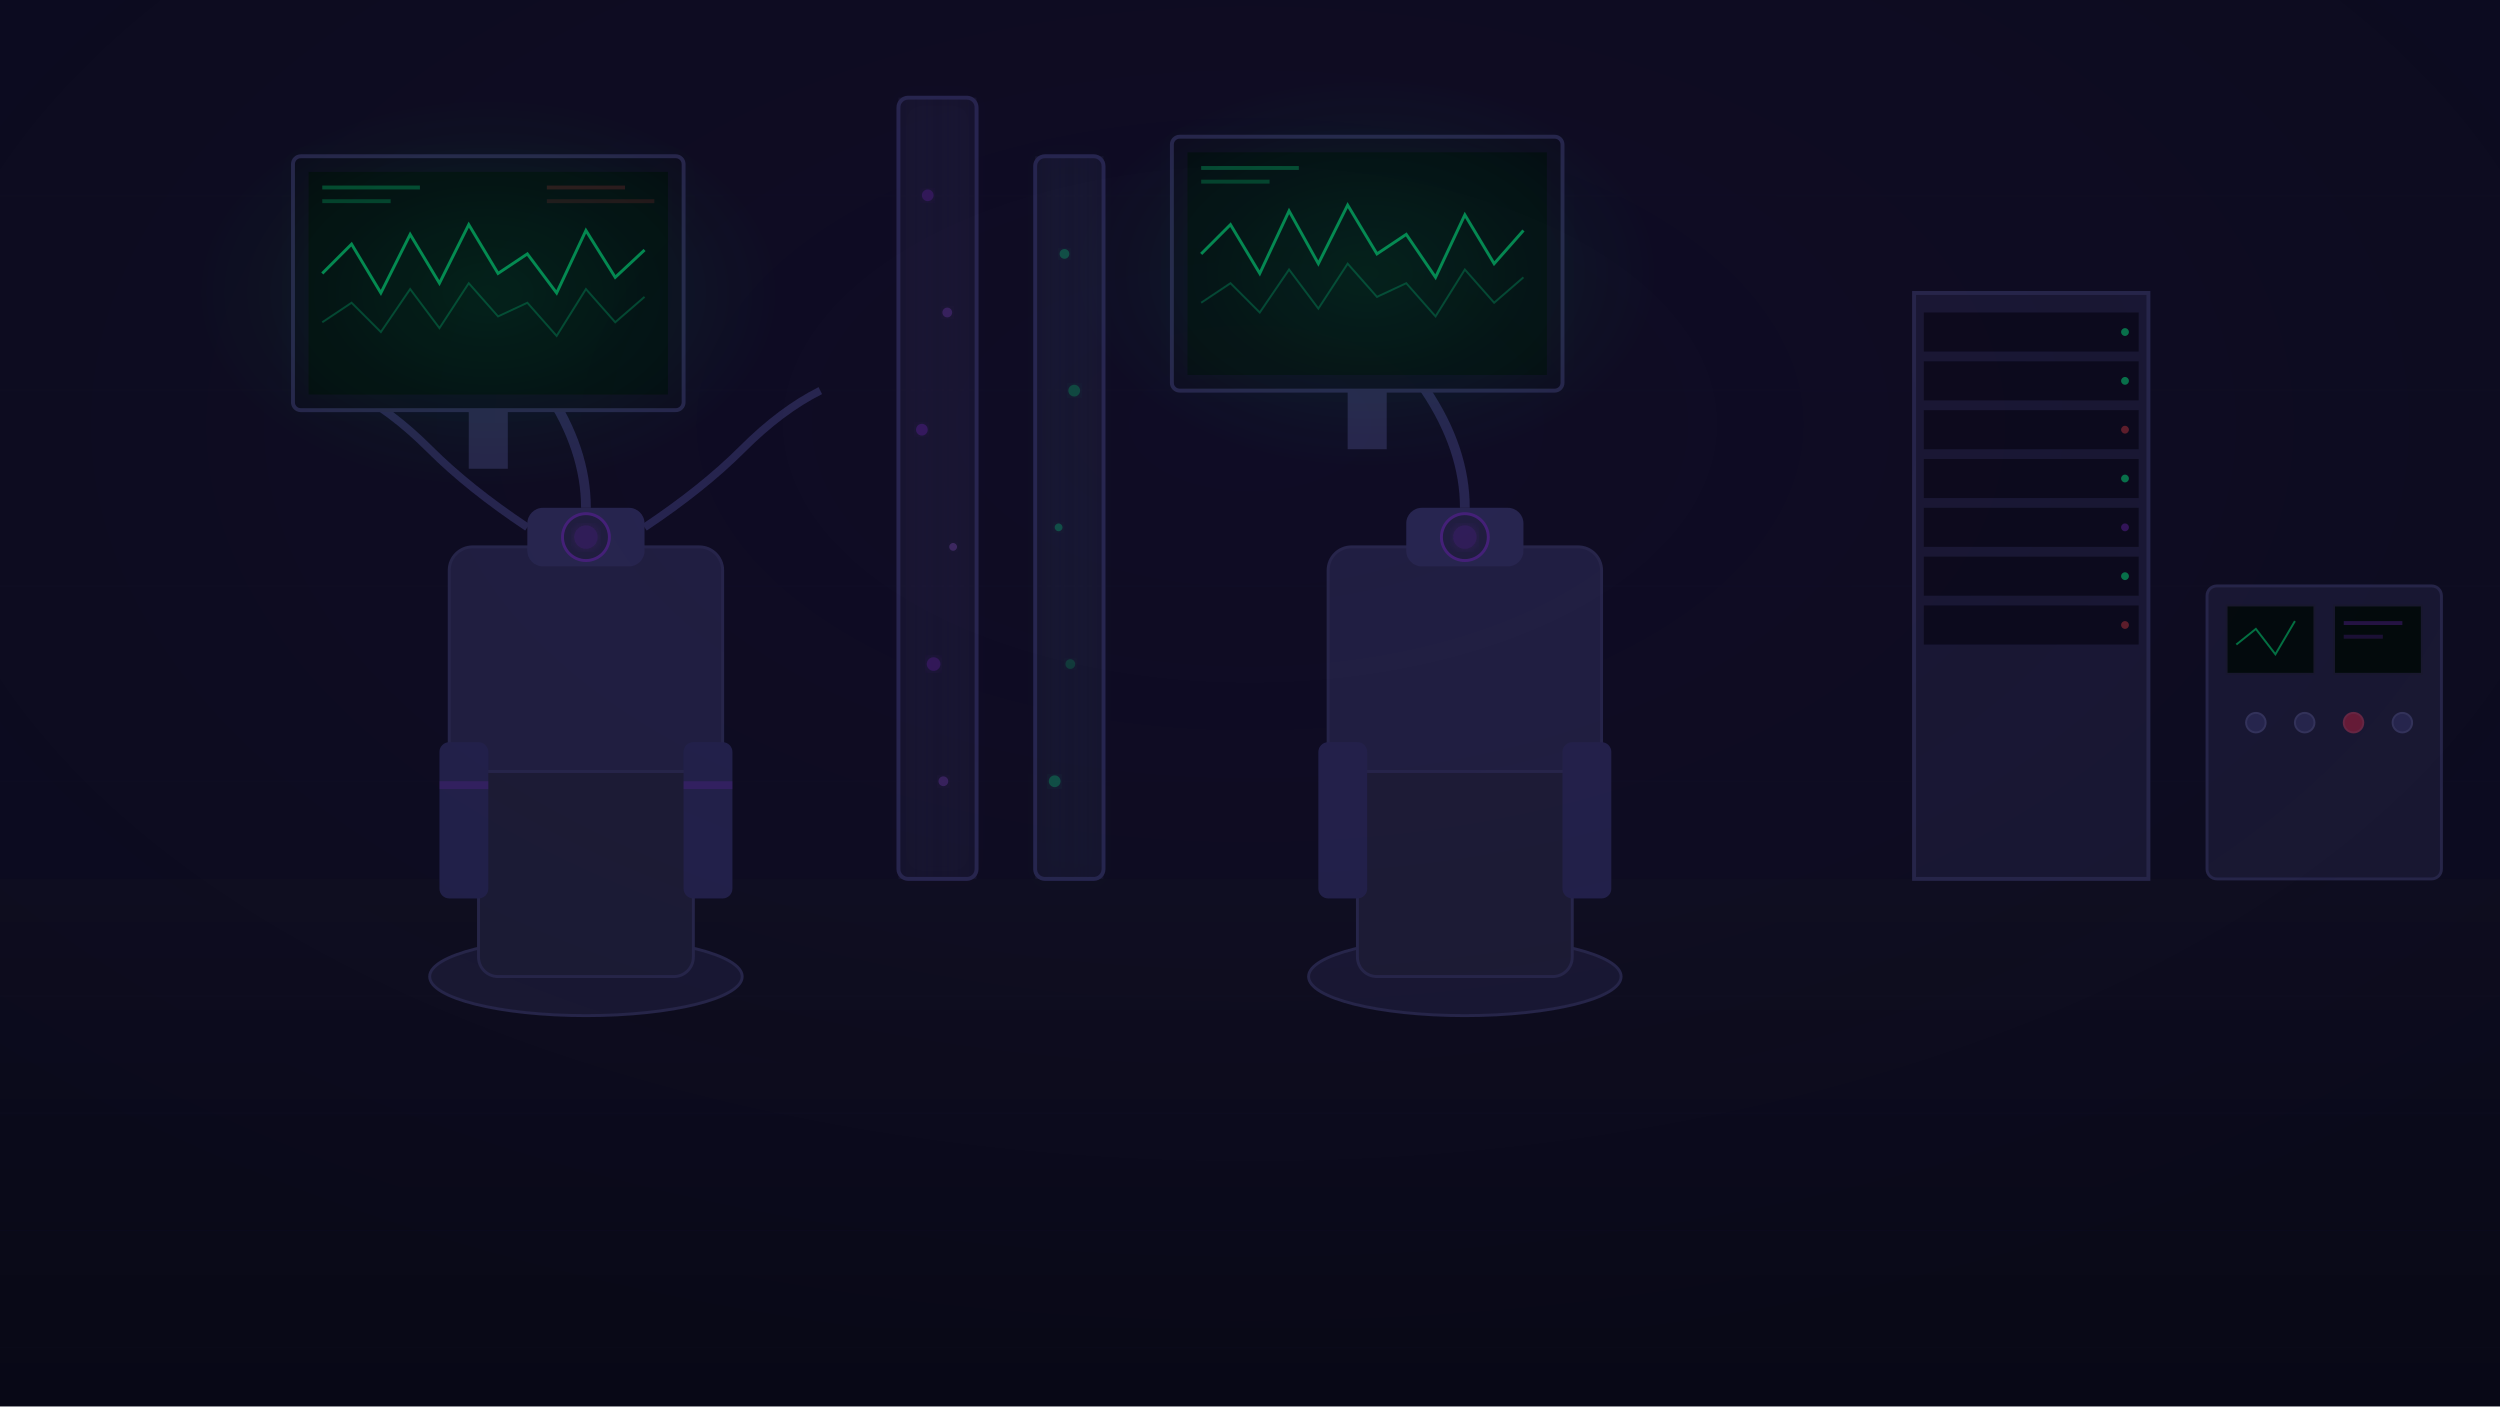
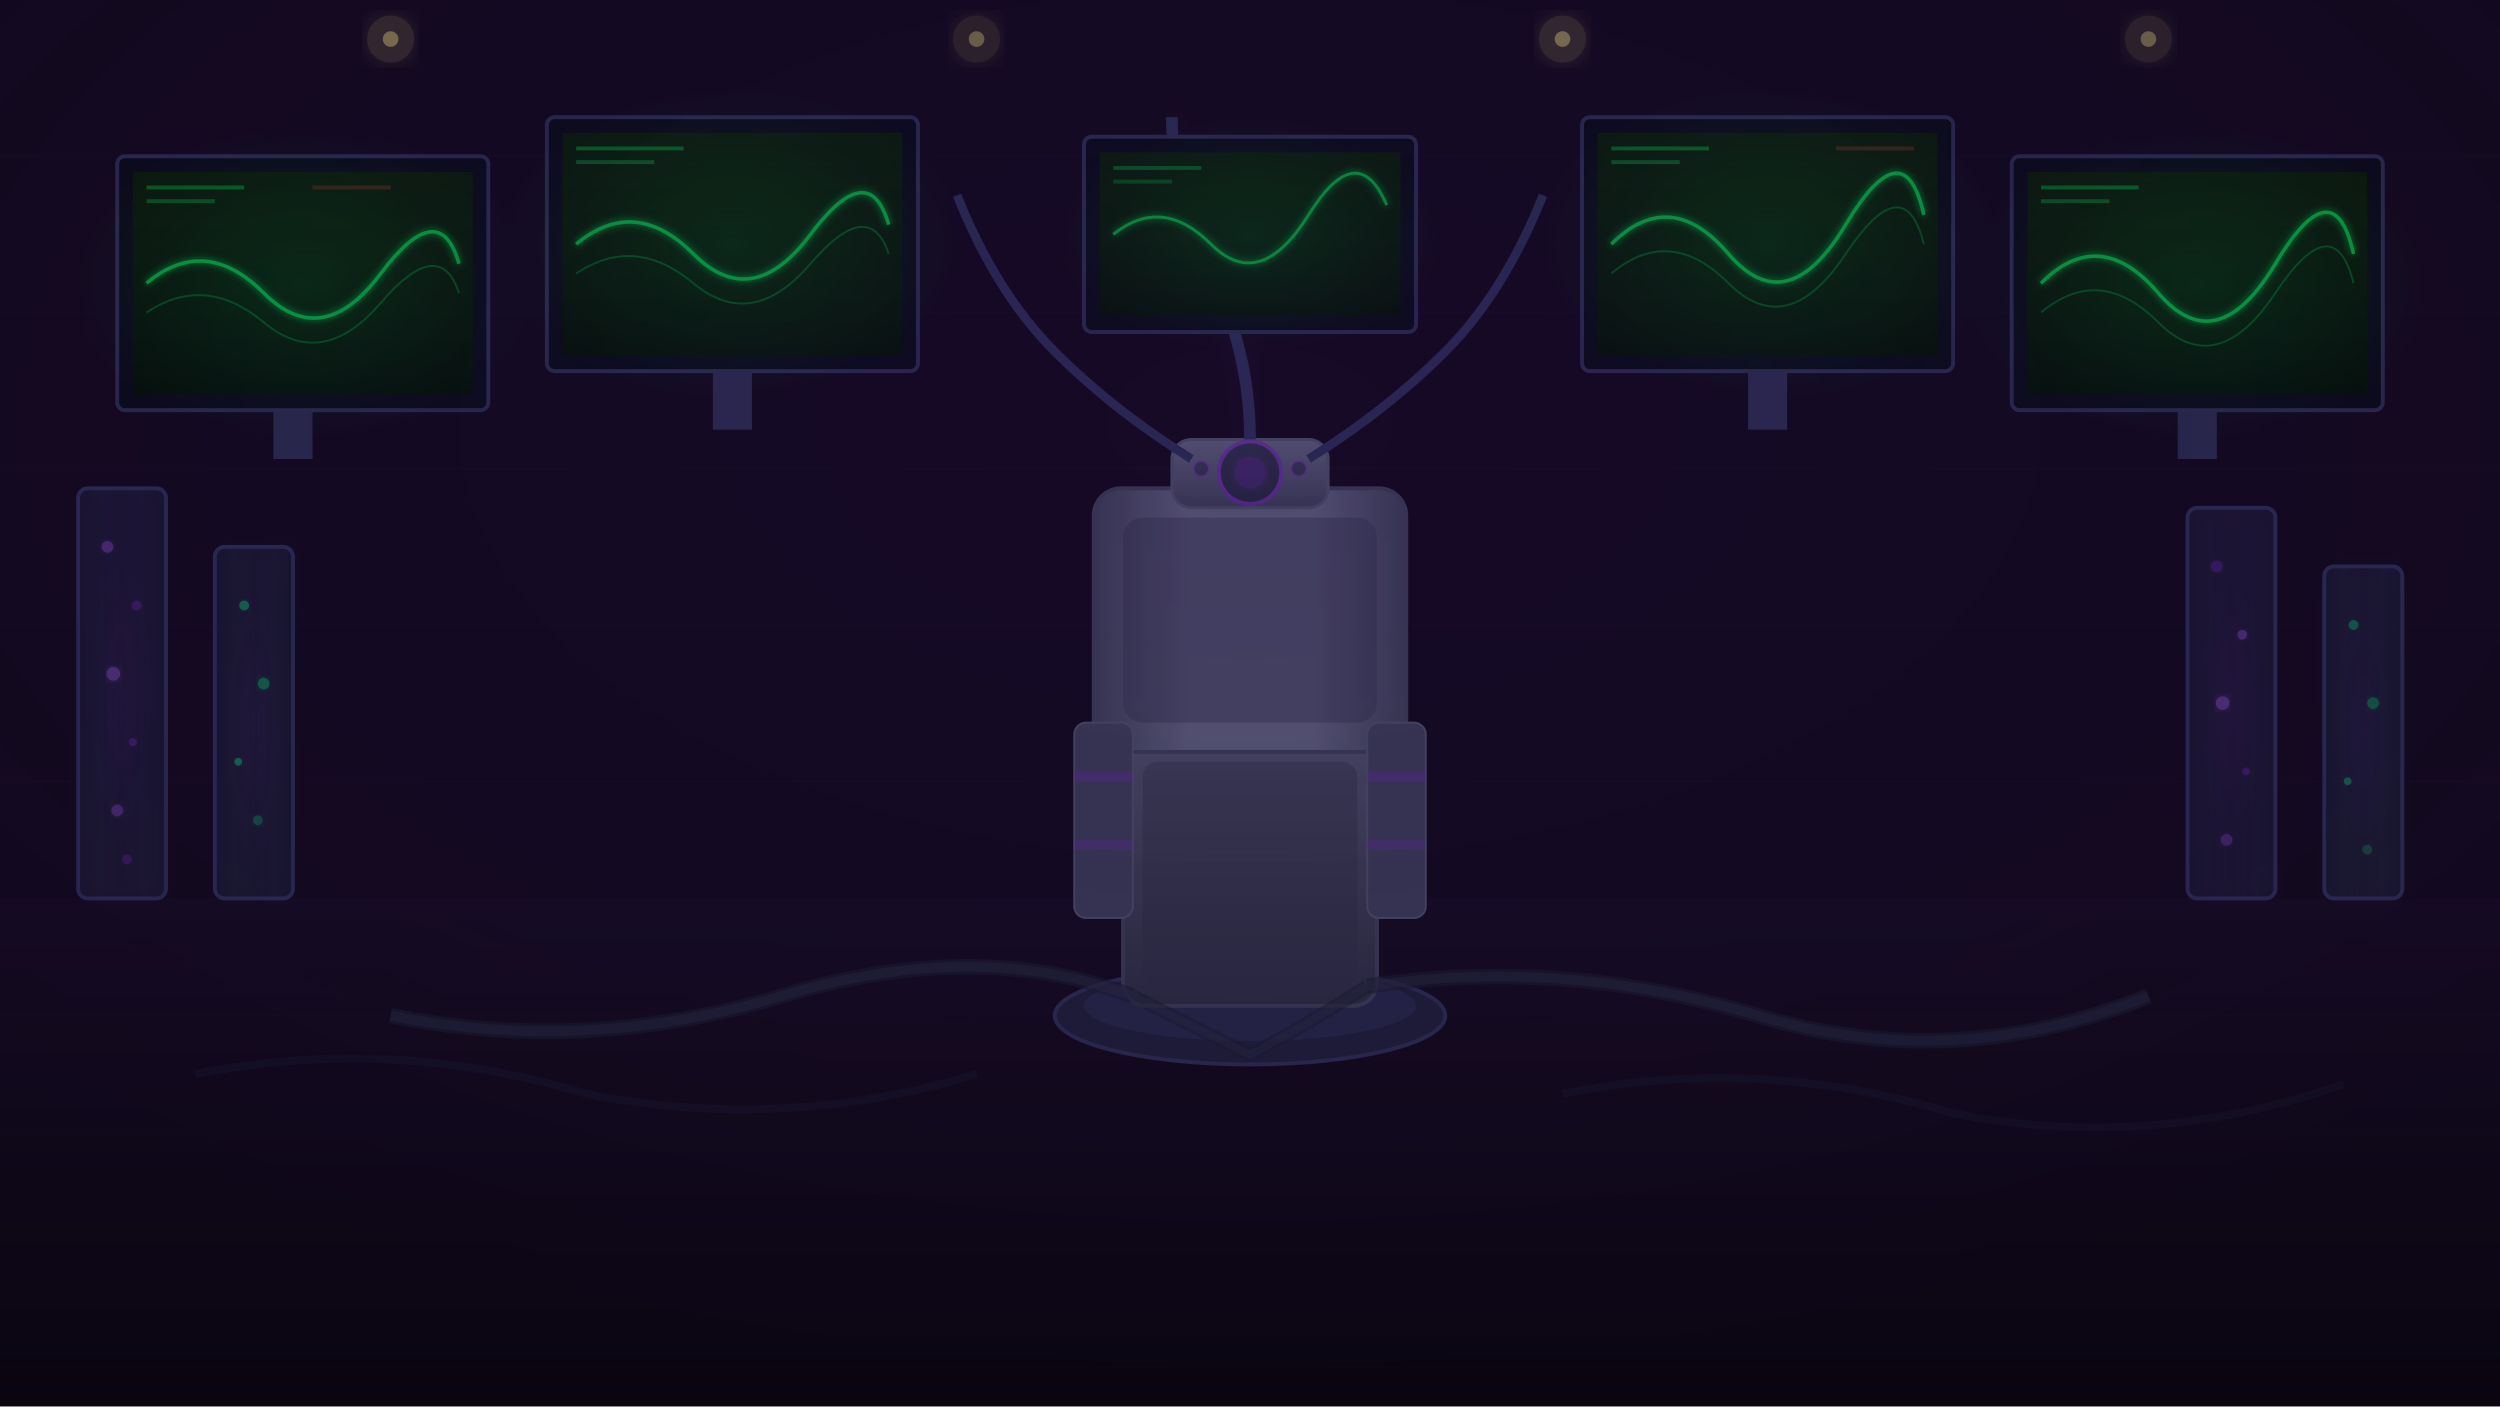
<svg xmlns="http://www.w3.org/2000/svg" width="1280" height="720" viewBox="0 0 1280 720">
  <defs>
    <linearGradient id="bgGrad" x1="0" y1="0" x2="0" y2="1">
-       <stop offset="0%" stop-color="#0a0a1e" />
-       <stop offset="100%" stop-color="#060612" />
+       <stop offset="0%" stop-color="#1a0a2a" />
+       <stop offset="100%" stop-color="#0e0618" />
    </linearGradient>
    <linearGradient id="floorGrad" x1="0" y1="0" x2="0" y2="1">
-       <stop offset="0%" stop-color="#0e0e20" />
-       <stop offset="100%" stop-color="#080816" />
+       <stop offset="0%" stop-color="#150a22" />
+       <stop offset="100%" stop-color="#0a0510" />
+     </linearGradient>
+     <linearGradient id="chairGrad" x1="0" y1="0" x2="1" y2="0">
+       <stop offset="0%" stop-color="#3a3a55" />
+       <stop offset="30%" stop-color="#5a5a78" />
+       <stop offset="70%" stop-color="#5a5a78" />
+       <stop offset="100%" stop-color="#3a3a55" />
+     </linearGradient>
+     <linearGradient id="chairSeatGrad" x1="0" y1="0" x2="0" y2="1">
+       <stop offset="0%" stop-color="#4a4a65" />
+       <stop offset="100%" stop-color="#2a2a40" />
+     </linearGradient>
+     <linearGradient id="headrestGrad" x1="0" y1="0" x2="0" y2="1">
+       <stop offset="0%" stop-color="#5a5a78" />
+       <stop offset="100%" stop-color="#3a3a55" />
    </linearGradient>
    <linearGradient id="tubeGrad" x1="0" y1="0" x2="1" y2="0">
-       <stop offset="0%" stop-color="#1a1a35" stop-opacity="0.6" />
-       <stop offset="50%" stop-color="#2a2a50" stop-opacity="0.3" />
-       <stop offset="100%" stop-color="#1a1a35" stop-opacity="0.6" />
-     </linearGradient>
-     <radialGradient id="greenDisplay" cx="0.5" cy="0.5" r="0.5">
-       <stop offset="0%" stop-color="#00ff88" stop-opacity="0.1" />
-       <stop offset="100%" stop-color="#00ff88" stop-opacity="0" />
+       <stop offset="0%" stop-color="#1a1a35" stop-opacity="0.7" />
+       <stop offset="50%" stop-color="#2a2a50" stop-opacity="0.35" />
+       <stop offset="100%" stop-color="#1a1a35" stop-opacity="0.7" />
+     </linearGradient>
+     <linearGradient id="monitorGrad" x1="0" y1="0" x2="0" y2="1">
+       <stop offset="0%" stop-color="#0a1a0a" />
+       <stop offset="100%" stop-color="#041008" />
+     </linearGradient>
+     <radialGradient id="greenGlow" cx="0.5" cy="0.5" r="0.5">
+       <stop offset="0%" stop-color="#00ff66" stop-opacity="0.1" />
+       <stop offset="100%" stop-color="#00ff66" stop-opacity="0" />
    </radialGradient>
    <radialGradient id="purpleAmbient" cx="0.5" cy="0.3" r="0.7">
-       <stop offset="0%" stop-color="#6622aa" stop-opacity="0.06" />
+       <stop offset="0%" stop-color="#6622aa" stop-opacity="0.08" />
+       <stop offset="100%" stop-color="#6622aa" stop-opacity="0" />
+     </radialGradient>
+     <radialGradient id="tubeInnerGlow" cx="0.5" cy="0.5" r="0.5">
+       <stop offset="0%" stop-color="#6622aa" stop-opacity="0.08" />
      <stop offset="100%" stop-color="#6622aa" stop-opacity="0" />
    </radialGradient>
    <filter id="neonGlow">
      <feGaussianBlur stdDeviation="3" result="blur" />
      <feMerge>
        <feMergeNode in="blur" />
        <feMergeNode in="SourceGraphic" />
      </feMerge>
    </filter>
    <filter id="softGlow">
      <feGaussianBlur stdDeviation="6" />
    </filter>
    <filter id="tubeGlow">
      <feGaussianBlur stdDeviation="4" result="blur" />
      <feMerge>
        <feMergeNode in="blur" />
        <feMergeNode in="SourceGraphic" />
      </feMerge>
    </filter>
+     <filter id="screenGlow">
+       <feGaussianBlur stdDeviation="2" result="blur" />
+       <feMerge>
+         <feMergeNode in="blur" />
+         <feMergeNode in="SourceGraphic" />
+       </feMerge>
+     </filter>
+     <filter id="lightGlow">
+       <feGaussianBlur stdDeviation="5" result="blur" />
+       <feMerge>
+         <feMergeNode in="blur" />
+         <feMergeNode in="SourceGraphic" />
+       </feMerge>
+     </filter>
  </defs>
  <rect width="1280" height="720" fill="url(#bgGrad)" />
-   <rect x="0" y="0" width="1280" height="450" fill="#0c0c20" />
-   <g opacity="0.08">
-     <line x1="0" y1="100" x2="1280" y2="100" stroke="#1a1a35" stroke-width="1" />
-     <line x1="0" y1="200" x2="1280" y2="200" stroke="#1a1a35" stroke-width="1" />
-     <line x1="0" y1="300" x2="1280" y2="300" stroke="#1a1a35" stroke-width="1" />
-     <line x1="0" y1="400" x2="1280" y2="400" stroke="#1a1a35" stroke-width="1" />
+   <rect x="0" y="0" width="1280" height="460" fill="#12081e" />
+   <g opacity="0.06">
+     <line x1="0" y1="80" x2="1280" y2="80" stroke="#2a1a3e" stroke-width="1" />
+     <line x1="0" y1="160" x2="1280" y2="160" stroke="#2a1a3e" stroke-width="1" />
+     <line x1="0" y1="240" x2="1280" y2="240" stroke="#2a1a3e" stroke-width="1" />
+     <line x1="0" y1="320" x2="1280" y2="320" stroke="#2a1a3e" stroke-width="1" />
+     <line x1="0" y1="400" x2="1280" y2="400" stroke="#2a1a3e" stroke-width="1" />
  </g>
-   <rect x="0" y="450" width="1280" height="270" fill="url(#floorGrad)" />
-   <g opacity="0.06">
-     <line x1="0" y1="510" x2="1280" y2="510" stroke="#2a2a50" stroke-width="0.5" />
-     <line x1="0" y1="570" x2="1280" y2="570" stroke="#2a2a50" stroke-width="0.5" />
-     <line x1="0" y1="630" x2="1280" y2="630" stroke="#2a2a50" stroke-width="0.5" />
-     <line x1="0" y1="690" x2="1280" y2="690" stroke="#2a2a50" stroke-width="0.5" />
+   <rect x="0" y="460" width="1280" height="260" fill="url(#floorGrad)" />
+   <g opacity="0.05">
+     <line x1="0" y1="520" x2="1280" y2="520" stroke="#2a2a50" stroke-width="0.5" />
+     <line x1="0" y1="580" x2="1280" y2="580" stroke="#2a2a50" stroke-width="0.5" />
+     <line x1="0" y1="640" x2="1280" y2="640" stroke="#2a2a50" stroke-width="0.5" />
+     <line x1="0" y1="700" x2="1280" y2="700" stroke="#2a2a50" stroke-width="0.5" />
  </g>
-   <ellipse cx="300" cy="500" rx="80" ry="20" fill="#1a1a35" stroke="#2a2a50" stroke-width="1.5" />
-   <rect x="245" y="390" width="110" height="110" rx="10" fill="#1e1e38" stroke="#2a2a50" stroke-width="1.5" />
-   <rect x="230" y="280" width="140" height="115" rx="12" fill="#222245" stroke="#2a2a50" stroke-width="1.5" />
-   <rect x="270" y="260" width="60" height="30" rx="8" fill="#2a2a55" />
-   <circle cx="300" cy="275" r="12" fill="#1a1a35" stroke="#6622aa" stroke-width="1.5" opacity="0.6" />
-   <circle cx="300" cy="275" r="6" fill="#6622aa" opacity="0.3" filter="url(#neonGlow)" />
-   <rect x="225" y="380" width="25" height="80" rx="5" fill="#252550" />
-   <rect x="350" y="380" width="25" height="80" rx="5" fill="#252550" />
-   <rect x="225" y="400" width="25" height="4" fill="#6622aa" opacity="0.3" />
-   <rect x="350" y="400" width="25" height="4" fill="#6622aa" opacity="0.3" />
-   <path d="M300 260 Q300 230 280 200 Q260 170 260 140" fill="none" stroke="#2a2a55" stroke-width="5" />
-   <path d="M270 270 Q240 250 220 230 Q200 210 180 200" fill="none" stroke="#2a2a55" stroke-width="4" />
-   <path d="M330 270 Q360 250 380 230 Q400 210 420 200" fill="none" stroke="#2a2a55" stroke-width="4" />
-   <ellipse cx="750" cy="500" rx="80" ry="20" fill="#1a1a35" stroke="#2a2a50" stroke-width="1.5" />
-   <rect x="695" y="390" width="110" height="110" rx="10" fill="#1e1e38" stroke="#2a2a50" stroke-width="1.5" />
-   <rect x="680" y="280" width="140" height="115" rx="12" fill="#222245" stroke="#2a2a50" stroke-width="1.5" />
-   <rect x="720" y="260" width="60" height="30" rx="8" fill="#2a2a55" />
-   <circle cx="750" cy="275" r="12" fill="#1a1a35" stroke="#6622aa" stroke-width="1.5" opacity="0.6" />
-   <circle cx="750" cy="275" r="6" fill="#6622aa" opacity="0.3" filter="url(#neonGlow)" />
-   <rect x="675" y="380" width="25" height="80" rx="5" fill="#252550" />
-   <rect x="800" y="380" width="25" height="80" rx="5" fill="#252550" />
-   <path d="M750 260 Q750 230 730 200 Q710 170 710 140" fill="none" stroke="#2a2a55" stroke-width="5" />
-   <rect x="150" y="80" width="200" height="130" rx="4" fill="#0a0a1a" />
-   <rect x="150" y="80" width="200" height="130" rx="4" fill="none" stroke="#2a2a50" stroke-width="2" />
-   <rect x="158" y="88" width="184" height="114" fill="#000a08" />
-   <polyline points="165,140 180,125 195,150 210,120 225,145 240,115 255,140 270,130 285,150 300,118 315,142 330,128" fill="none" stroke="#00ff88" stroke-width="1.5" opacity="0.6" />
-   <polyline points="165,165 180,155 195,170 210,148 225,168 240,145 255,162 270,155 285,172 300,148 315,165 330,152" fill="none" stroke="#00aa66" stroke-width="1" opacity="0.4" />
-   <rect x="165" y="95" width="50" height="2" fill="#00ff88" opacity="0.3" />
-   <rect x="165" y="102" width="35" height="2" fill="#00ff88" opacity="0.25" />
-   <rect x="280" y="95" width="40" height="2" fill="#ff4444" opacity="0.2" />
-   <rect x="280" y="102" width="55" height="2" fill="#ff4444" opacity="0.15" />
-   <rect x="150" y="80" width="200" height="130" fill="#00ff88" opacity="0.015" filter="url(#softGlow)" />
-   <rect x="240" y="210" width="20" height="30" fill="#2a2a50" />
-   <rect x="600" y="70" width="200" height="130" rx="4" fill="#0a0a1a" />
-   <rect x="600" y="70" width="200" height="130" rx="4" fill="none" stroke="#2a2a50" stroke-width="2" />
-   <rect x="608" y="78" width="184" height="114" fill="#000a08" />
-   <polyline points="615,130 630,115 645,140 660,108 675,135 690,105 705,130 720,120 735,142 750,110 765,135 780,118" fill="none" stroke="#00ff88" stroke-width="1.5" opacity="0.6" />
-   <polyline points="615,155 630,145 645,160 660,138 675,158 690,135 705,152 720,145 735,162 750,138 765,155 780,142" fill="none" stroke="#00aa66" stroke-width="1" opacity="0.4" />
-   <rect x="615" y="85" width="50" height="2" fill="#00ff88" opacity="0.3" />
-   <rect x="615" y="92" width="35" height="2" fill="#00ff88" opacity="0.25" />
-   <rect x="600" y="70" width="200" height="130" fill="#00ff88" opacity="0.015" filter="url(#softGlow)" />
-   <rect x="690" y="200" width="20" height="30" fill="#2a2a50" />
-   <rect x="460" y="50" width="40" height="400" fill="url(#tubeGrad)" />
-   <rect x="460" y="50" width="40" height="400" fill="none" stroke="#2a2a55" stroke-width="2" rx="5" />
-   <circle cx="475" cy="100" r="3" fill="#6622aa" opacity="0.4" filter="url(#tubeGlow)" />
-   <circle cx="485" cy="160" r="2.5" fill="#8844cc" opacity="0.35" filter="url(#tubeGlow)" />
-   <circle cx="472" cy="220" r="3" fill="#6622aa" opacity="0.45" filter="url(#tubeGlow)" />
-   <circle cx="488" cy="280" r="2" fill="#aa66ee" opacity="0.3" filter="url(#tubeGlow)" />
-   <circle cx="478" cy="340" r="3.5" fill="#6622aa" opacity="0.4" filter="url(#tubeGlow)" />
-   <circle cx="483" cy="400" r="2.5" fill="#8844cc" opacity="0.35" filter="url(#tubeGlow)" />
-   <rect x="460" y="50" width="40" height="400" fill="#6622aa" opacity="0.02" filter="url(#softGlow)" />
-   <rect x="530" y="80" width="35" height="370" fill="url(#tubeGrad)" />
-   <rect x="530" y="80" width="35" height="370" fill="none" stroke="#2a2a55" stroke-width="2" rx="5" />
-   <circle cx="545" cy="130" r="2.5" fill="#00ff88" opacity="0.3" filter="url(#tubeGlow)" />
-   <circle cx="550" cy="200" r="3" fill="#00cc66" opacity="0.35" filter="url(#tubeGlow)" />
-   <circle cx="542" cy="270" r="2" fill="#00ff88" opacity="0.3" filter="url(#tubeGlow)" />
-   <circle cx="548" cy="340" r="2.5" fill="#00cc66" opacity="0.25" filter="url(#tubeGlow)" />
-   <circle cx="540" cy="400" r="3" fill="#00ff88" opacity="0.3" filter="url(#tubeGlow)" />
-   <rect x="530" y="80" width="35" height="370" fill="#00ff88" opacity="0.015" filter="url(#softGlow)" />
-   <rect x="980" y="150" width="120" height="300" fill="#1a1a35" stroke="#2a2a50" stroke-width="2" />
-   <rect x="985" y="160" width="110" height="20" fill="#0a0a1a" />
-   <rect x="985" y="185" width="110" height="20" fill="#0a0a1a" />
-   <rect x="985" y="210" width="110" height="20" fill="#0a0a1a" />
-   <rect x="985" y="235" width="110" height="20" fill="#0a0a1a" />
-   <rect x="985" y="260" width="110" height="20" fill="#0a0a1a" />
-   <rect x="985" y="285" width="110" height="20" fill="#0a0a1a" />
-   <rect x="985" y="310" width="110" height="20" fill="#0a0a1a" />
-   <circle cx="1088" cy="170" r="2" fill="#00ff88" opacity="0.5" />
-   <circle cx="1088" cy="195" r="2" fill="#00ff88" opacity="0.5" />
-   <circle cx="1088" cy="220" r="2" fill="#ff4444" opacity="0.4" />
-   <circle cx="1088" cy="245" r="2" fill="#00ff88" opacity="0.5" />
-   <circle cx="1088" cy="270" r="2" fill="#6622aa" opacity="0.5" />
-   <circle cx="1088" cy="295" r="2" fill="#00ff88" opacity="0.5" />
-   <circle cx="1088" cy="320" r="2" fill="#ff4444" opacity="0.4" />
-   <rect x="1130" y="300" width="120" height="150" rx="5" fill="#1a1a35" stroke="#2a2a50" stroke-width="1.5" />
-   <rect x="1140" y="310" width="45" height="35" fill="#000a08" stroke="#1a1a30" stroke-width="1" />
-   <polyline points="1145,330 1155,322 1165,335 1175,318" fill="none" stroke="#00ff88" stroke-width="1" opacity="0.5" />
-   <rect x="1195" y="310" width="45" height="35" fill="#000a08" stroke="#1a1a30" stroke-width="1" />
-   <rect x="1200" y="318" width="30" height="2" fill="#6622aa" opacity="0.4" />
-   <rect x="1200" y="325" width="20" height="2" fill="#6622aa" opacity="0.3" />
-   <circle cx="1155" cy="370" r="5" fill="#2a2a55" stroke="#3a3a65" stroke-width="1" />
-   <circle cx="1180" cy="370" r="5" fill="#2a2a55" stroke="#3a3a65" stroke-width="1" />
-   <circle cx="1205" cy="370" r="5" fill="#ff2244" opacity="0.4" stroke="#ff4466" stroke-width="1" />
-   <circle cx="1230" cy="370" r="5" fill="#2a2a55" stroke="#3a3a65" stroke-width="1" />
+   <circle cx="200" cy="20" r="12" fill="#ffee88" opacity="0.15" filter="url(#lightGlow)" />
+   <circle cx="200" cy="20" r="4" fill="#ffee88" opacity="0.4" />
+   <circle cx="500" cy="20" r="12" fill="#ffee88" opacity="0.12" filter="url(#lightGlow)" />
+   <circle cx="500" cy="20" r="4" fill="#ffee88" opacity="0.35" />
+   <circle cx="800" cy="20" r="12" fill="#ffee88" opacity="0.15" filter="url(#lightGlow)" />
+   <circle cx="800" cy="20" r="4" fill="#ffee88" opacity="0.4" />
+   <circle cx="1100" cy="20" r="12" fill="#ffee88" opacity="0.12" filter="url(#lightGlow)" />
+   <circle cx="1100" cy="20" r="4" fill="#ffee88" opacity="0.35" />
+   <ellipse cx="640" cy="520" rx="100" ry="25" fill="#1e1e38" stroke="#2a2a50" stroke-width="2" />
+   <ellipse cx="640" cy="515" rx="85" ry="18" fill="#252548" />
+   <rect x="575" y="380" width="130" height="135" rx="12" fill="url(#chairSeatGrad)" stroke="#3a3a55" stroke-width="2" />
+   <rect x="585" y="390" width="110" height="115" rx="8" fill="#2a2a42" opacity="0.4" />
+   <rect x="560" y="250" width="160" height="135" rx="14" fill="url(#chairGrad)" stroke="#3a3a55" stroke-width="2" />
+   <rect x="575" y="265" width="130" height="105" rx="10" fill="#2e2e48" opacity="0.4" />
+   <rect x="600" y="225" width="80" height="35" rx="10" fill="url(#headrestGrad)" stroke="#4a4a65" stroke-width="1.5" />
+   <circle cx="640" cy="242" r="16" fill="#1a1a35" stroke="#6622aa" stroke-width="2" opacity="0.7" />
+   <circle cx="640" cy="242" r="8" fill="#6622aa" opacity="0.35" filter="url(#neonGlow)" />
+   <circle cx="615" cy="240" r="4" fill="#1a1a35" stroke="#6622aa" stroke-width="1" opacity="0.5" />
+   <circle cx="665" cy="240" r="4" fill="#1a1a35" stroke="#6622aa" stroke-width="1" opacity="0.5" />
+   <rect x="550" y="370" width="30" height="100" rx="6" fill="#3a3a55" stroke="#4a4a65" stroke-width="1" />
+   <rect x="700" y="370" width="30" height="100" rx="6" fill="#3a3a55" stroke="#4a4a65" stroke-width="1" />
+   <rect x="550" y="395" width="30" height="5" fill="#6622aa" opacity="0.35" />
+   <rect x="700" y="395" width="30" height="5" fill="#6622aa" opacity="0.35" />
+   <rect x="550" y="430" width="30" height="5" fill="#6622aa" opacity="0.3" />
+   <rect x="700" y="430" width="30" height="5" fill="#6622aa" opacity="0.3" />
+   <path d="M640 225 Q640 180 620 140 Q600 100 600 60" fill="none" stroke="#2a2a55" stroke-width="6" />
+   <path d="M610 235 Q570 210 540 180 Q510 150 490 100" fill="none" stroke="#2a2a55" stroke-width="4.5" />
+   <path d="M670 235 Q710 210 740 180 Q770 150 790 100" fill="none" stroke="#2a2a55" stroke-width="4.5" />
+   <path d="M640 225 Q640 180 620 140 Q600 100 600 60" fill="none" stroke="#6622aa" stroke-width="2" opacity="0.15" filter="url(#softGlow)" />
+   <rect x="60" y="80" width="190" height="130" rx="4" fill="#0a0a1a" stroke="#2a2a50" stroke-width="2" />
+   <rect x="68" y="88" width="174" height="114" fill="url(#monitorGrad)" />
+   <path d="M75 145 Q105 120 135 150 Q165 180 195 140 Q225 100 235 135" fill="none" stroke="#00ff66" stroke-width="1.8" opacity="0.6" filter="url(#screenGlow)" />
+   <path d="M75 160 Q105 140 135 165 Q165 190 195 155 Q225 120 235 150" fill="none" stroke="#00aa44" stroke-width="1" opacity="0.35" />
+   <rect x="75" y="95" width="50" height="2" fill="#00ff66" opacity="0.3" />
+   <rect x="75" y="102" width="35" height="2" fill="#00ff66" opacity="0.25" />
+   <rect x="160" y="95" width="40" height="2" fill="#ff4444" opacity="0.2" />
+   <ellipse cx="155" cy="145" rx="120" ry="80" fill="url(#greenGlow)" />
+   <rect x="140" y="210" width="20" height="25" fill="#2a2a50" />
+   <rect x="280" y="60" width="190" height="130" rx="4" fill="#0a0a1a" stroke="#2a2a50" stroke-width="2" />
+   <rect x="288" y="68" width="174" height="114" fill="url(#monitorGrad)" />
+   <path d="M295 125 Q325 100 355 130 Q385 160 415 120 Q445 80 455 115" fill="none" stroke="#00ff66" stroke-width="1.8" opacity="0.6" filter="url(#screenGlow)" />
+   <path d="M295 140 Q325 120 355 145 Q385 170 415 135 Q445 100 455 130" fill="none" stroke="#00aa44" stroke-width="1" opacity="0.35" />
+   <rect x="295" y="75" width="55" height="2" fill="#00ff66" opacity="0.3" />
+   <rect x="295" y="82" width="40" height="2" fill="#00ff66" opacity="0.25" />
+   <ellipse cx="375" cy="125" rx="120" ry="80" fill="url(#greenGlow)" />
+   <rect x="365" y="190" width="20" height="30" fill="#2a2a50" />
+   <rect x="810" y="60" width="190" height="130" rx="4" fill="#0a0a1a" stroke="#2a2a50" stroke-width="2" />
+   <rect x="818" y="68" width="174" height="114" fill="url(#monitorGrad)" />
+   <path d="M825 125 Q855 95 885 130 Q915 165 945 115 Q975 65 985 110" fill="none" stroke="#00ff66" stroke-width="1.8" opacity="0.6" filter="url(#screenGlow)" />
+   <path d="M825 140 Q855 115 885 145 Q915 175 945 130 Q975 85 985 125" fill="none" stroke="#00aa44" stroke-width="1" opacity="0.35" />
+   <rect x="825" y="75" width="50" height="2" fill="#00ff66" opacity="0.3" />
+   <rect x="825" y="82" width="35" height="2" fill="#00ff66" opacity="0.25" />
+   <rect x="940" y="75" width="40" height="2" fill="#ff4444" opacity="0.2" />
+   <ellipse cx="905" cy="125" rx="120" ry="80" fill="url(#greenGlow)" />
+   <rect x="895" y="190" width="20" height="30" fill="#2a2a50" />
+   <rect x="1030" y="80" width="190" height="130" rx="4" fill="#0a0a1a" stroke="#2a2a50" stroke-width="2" />
+   <rect x="1038" y="88" width="174" height="114" fill="url(#monitorGrad)" />
+   <path d="M1045 145 Q1075 115 1105 150 Q1135 185 1165 135 Q1195 85 1205 130" fill="none" stroke="#00ff66" stroke-width="1.8" opacity="0.6" filter="url(#screenGlow)" />
+   <path d="M1045 160 Q1075 135 1105 165 Q1135 195 1165 150 Q1195 105 1205 145" fill="none" stroke="#00aa44" stroke-width="1" opacity="0.35" />
+   <rect x="1045" y="95" width="50" height="2" fill="#00ff66" opacity="0.3" />
+   <rect x="1045" y="102" width="35" height="2" fill="#00ff66" opacity="0.25" />
+   <ellipse cx="1125" cy="145" rx="120" ry="80" fill="url(#greenGlow)" />
+   <rect x="1115" y="210" width="20" height="25" fill="#2a2a50" />
+   <rect x="555" y="70" width="170" height="100" rx="4" fill="#0a0a1a" stroke="#2a2a50" stroke-width="2" />
+   <rect x="563" y="78" width="154" height="84" fill="url(#monitorGrad)" />
+   <path d="M570 120 Q595 100 620 125 Q645 150 670 110 Q695 70 710 105" fill="none" stroke="#00ff66" stroke-width="1.5" opacity="0.55" filter="url(#screenGlow)" />
+   <rect x="570" y="85" width="45" height="2" fill="#00ff66" opacity="0.25" />
+   <rect x="570" y="92" width="30" height="2" fill="#00ff66" opacity="0.2" />
+   <ellipse cx="640" cy="120" rx="100" ry="60" fill="url(#greenGlow)" />
+   <rect x="40" y="250" width="45" height="210" fill="url(#tubeGrad)" rx="5" />
+   <rect x="40" y="250" width="45" height="210" fill="none" stroke="#2a2a55" stroke-width="2" rx="5" />
+   <ellipse cx="62" cy="355" rx="18" ry="80" fill="url(#tubeInnerGlow)" />
+   <circle cx="55" cy="280" r="3" fill="#8844cc" opacity="0.45" filter="url(#tubeGlow)" />
+   <circle cx="70" cy="310" r="2.5" fill="#6622aa" opacity="0.4" filter="url(#tubeGlow)" />
+   <circle cx="58" cy="345" r="3.5" fill="#aa66ee" opacity="0.35" filter="url(#tubeGlow)" />
+   <circle cx="68" cy="380" r="2" fill="#6622aa" opacity="0.45" filter="url(#tubeGlow)" />
+   <circle cx="60" cy="415" r="3" fill="#8844cc" opacity="0.4" filter="url(#tubeGlow)" />
+   <circle cx="65" cy="440" r="2.5" fill="#6622aa" opacity="0.35" filter="url(#tubeGlow)" />
+   <rect x="40" y="250" width="45" height="210" fill="#6622aa" opacity="0.02" filter="url(#softGlow)" />
+   <rect x="110" y="280" width="40" height="180" fill="url(#tubeGrad)" rx="5" />
+   <rect x="110" y="280" width="40" height="180" fill="none" stroke="#2a2a55" stroke-width="2" rx="5" />
+   <ellipse cx="130" cy="370" rx="16" ry="70" fill="url(#tubeInnerGlow)" />
+   <circle cx="125" cy="310" r="2.5" fill="#00ff88" opacity="0.35" filter="url(#tubeGlow)" />
+   <circle cx="135" cy="350" r="3" fill="#00cc66" opacity="0.4" filter="url(#tubeGlow)" />
+   <circle cx="122" cy="390" r="2" fill="#00ff88" opacity="0.35" filter="url(#tubeGlow)" />
+   <circle cx="132" cy="420" r="2.5" fill="#00cc66" opacity="0.3" filter="url(#tubeGlow)" />
+   <rect x="110" y="280" width="40" height="180" fill="#00ff88" opacity="0.015" filter="url(#softGlow)" />
+   <rect x="1120" y="260" width="45" height="200" fill="url(#tubeGrad)" rx="5" />
+   <rect x="1120" y="260" width="45" height="200" fill="none" stroke="#2a2a55" stroke-width="2" rx="5" />
+   <ellipse cx="1142" cy="360" rx="18" ry="75" fill="url(#tubeInnerGlow)" />
+   <circle cx="1135" cy="290" r="3" fill="#6622aa" opacity="0.4" filter="url(#tubeGlow)" />
+   <circle cx="1148" cy="325" r="2.5" fill="#8844cc" opacity="0.45" filter="url(#tubeGlow)" />
+   <circle cx="1138" cy="360" r="3.5" fill="#aa66ee" opacity="0.35" filter="url(#tubeGlow)" />
+   <circle cx="1150" cy="395" r="2" fill="#6622aa" opacity="0.4" filter="url(#tubeGlow)" />
+   <circle cx="1140" cy="430" r="3" fill="#8844cc" opacity="0.35" filter="url(#tubeGlow)" />
+   <rect x="1120" y="260" width="45" height="200" fill="#6622aa" opacity="0.02" filter="url(#softGlow)" />
+   <rect x="1190" y="290" width="40" height="170" fill="url(#tubeGrad)" rx="5" />
+   <rect x="1190" y="290" width="40" height="170" fill="none" stroke="#2a2a55" stroke-width="2" rx="5" />
+   <ellipse cx="1210" cy="375" rx="16" ry="65" fill="url(#tubeInnerGlow)" />
+   <circle cx="1205" cy="320" r="2.5" fill="#00ff88" opacity="0.3" filter="url(#tubeGlow)" />
+   <circle cx="1215" cy="360" r="3" fill="#00cc66" opacity="0.35" filter="url(#tubeGlow)" />
+   <circle cx="1202" cy="400" r="2" fill="#00ff88" opacity="0.3" filter="url(#tubeGlow)" />
+   <circle cx="1212" cy="435" r="2.5" fill="#00cc66" opacity="0.25" filter="url(#tubeGlow)" />
+   <rect x="1190" y="290" width="40" height="170" fill="#00ff88" opacity="0.015" filter="url(#softGlow)" />
+   <path d="M200 520 Q300 540 400 510 Q500 480 580 510" fill="none" stroke="#1a1a30" stroke-width="8" opacity="0.6" />
+   <path d="M200 520 Q300 540 400 510 Q500 480 580 510" fill="none" stroke="#2a2a45" stroke-width="5" opacity="0.4" />
+   <path d="M700 505 Q800 490 900 520 Q1000 550 1100 510" fill="none" stroke="#1a1a30" stroke-width="8" opacity="0.6" />
+   <path d="M700 505 Q800 490 900 520 Q1000 550 1100 510" fill="none" stroke="#2a2a45" stroke-width="5" opacity="0.4" />
+   <path d="M580 510 Q620 530 640 540 Q660 530 700 505" fill="none" stroke="#1a1a30" stroke-width="7" opacity="0.5" />
+   <path d="M580 510 Q620 530 640 540 Q660 530 700 505" fill="none" stroke="#2a2a45" stroke-width="4" opacity="0.35" />
+   <path d="M100 550 Q200 530 300 560 Q400 580 500 550" fill="none" stroke="#1a1a30" stroke-width="4" opacity="0.4" />
+   <path d="M800 560 Q900 540 1000 570 Q1100 590 1200 555" fill="none" stroke="#1a1a30" stroke-width="4" opacity="0.4" />
  <rect width="1280" height="720" fill="url(#purpleAmbient)" />
-   <ellipse cx="250" cy="150" rx="150" ry="100" fill="url(#greenDisplay)" />
-   <ellipse cx="700" cy="140" rx="150" ry="100" fill="url(#greenDisplay)" />
-   <rect width="1280" height="720" fill="#060612" opacity="0.15" />
+   <rect width="1280" height="720" fill="#0a0518" opacity="0.12" />
</svg>
